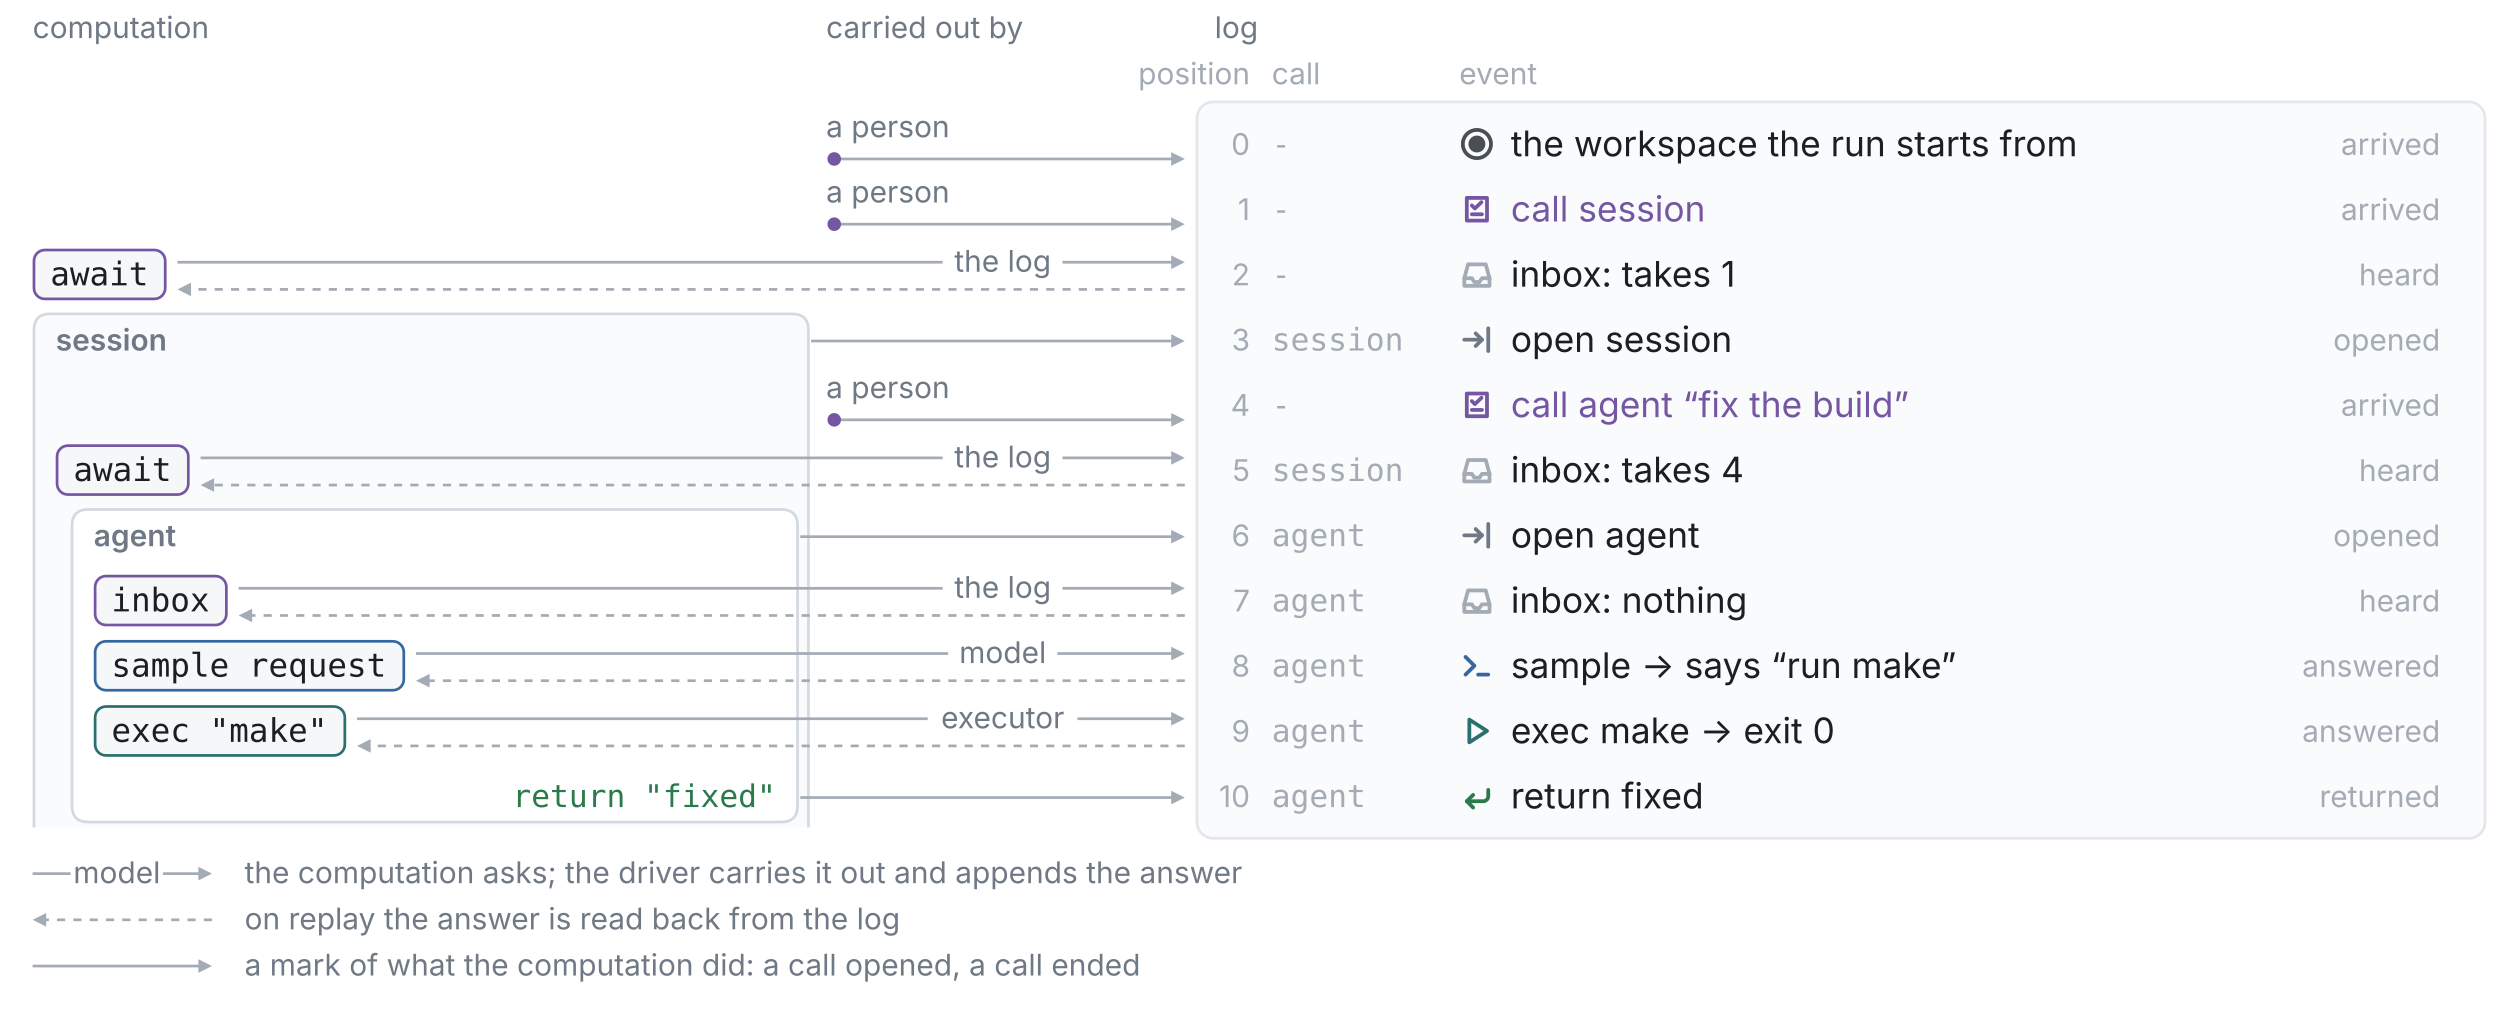
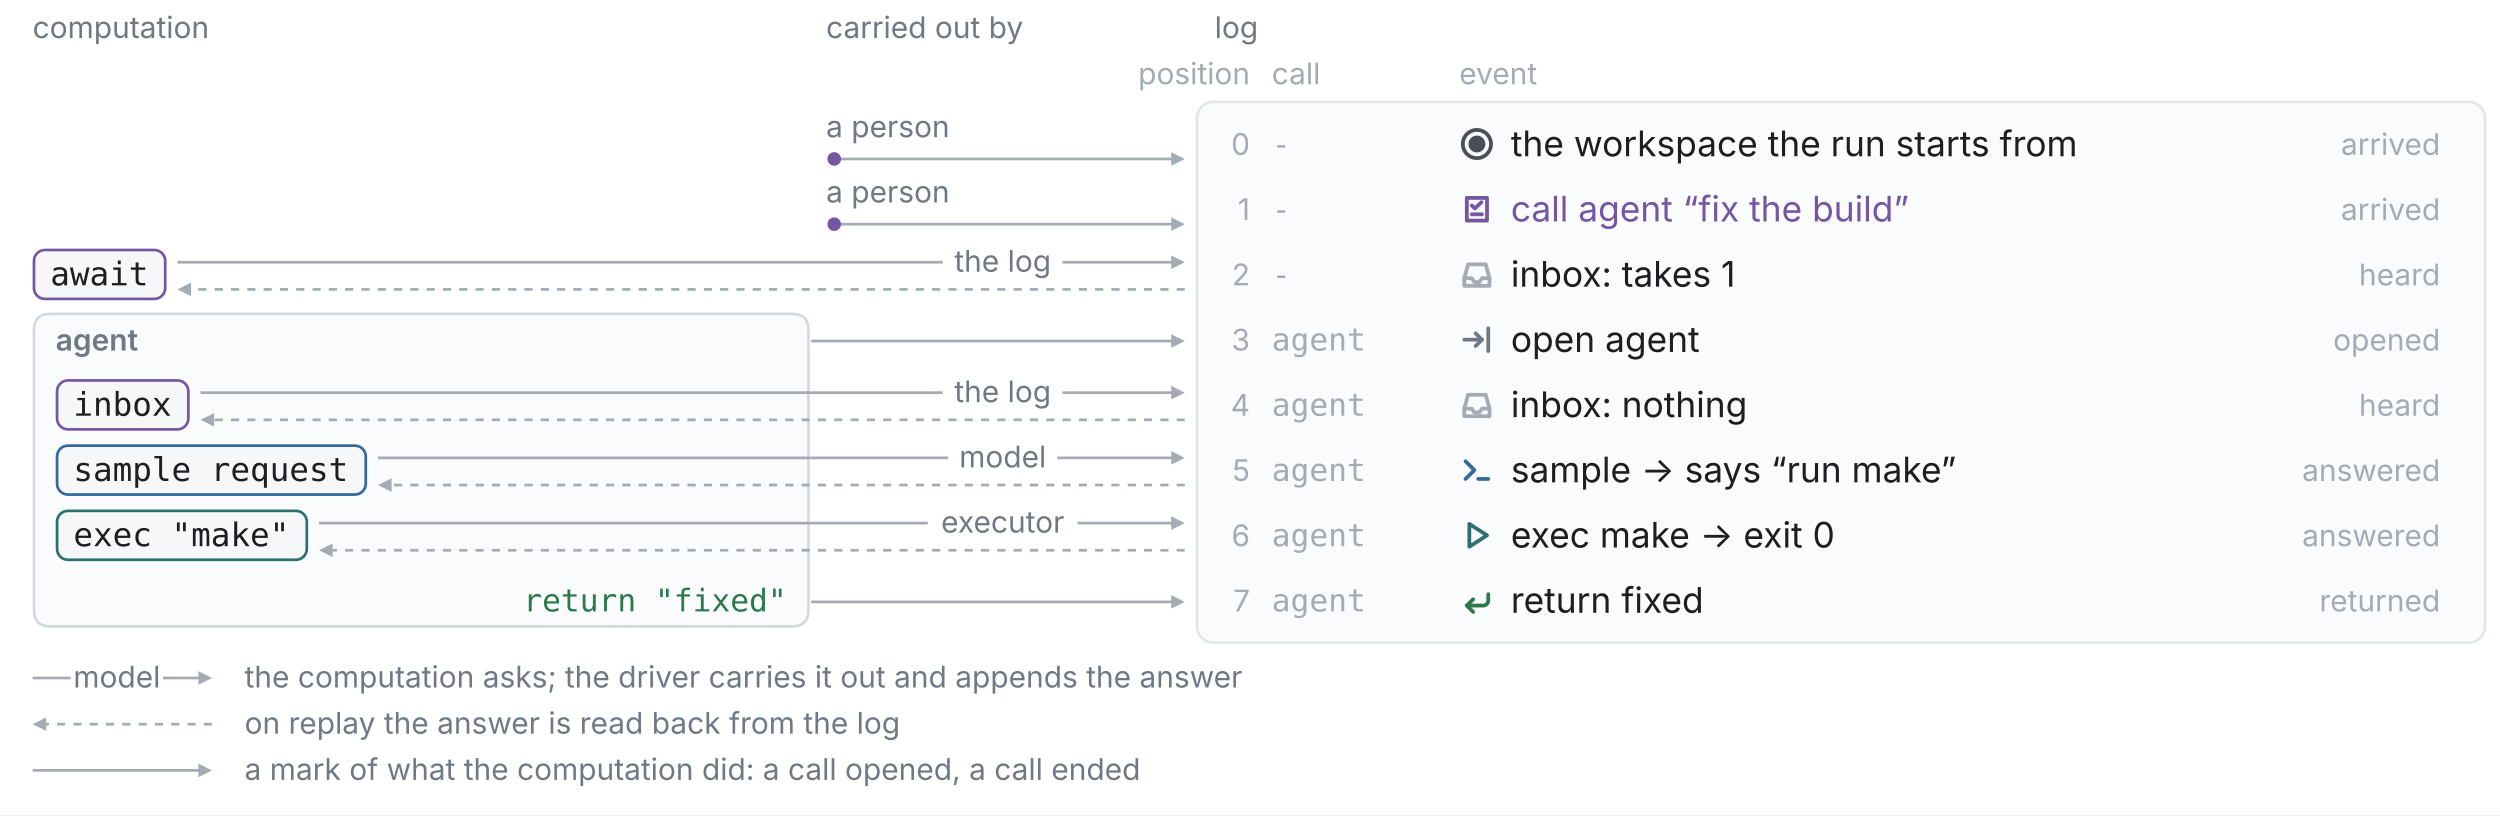
- <svg xmlns="http://www.w3.org/2000/svg" viewBox="0 0 920 372" width="920" height="372">
+ <svg xmlns="http://www.w3.org/2000/svg" viewBox="0 0 920 300" width="920" height="300">
  <style>text{font-family:-apple-system, BlinkMacSystemFont, 'Segoe UI', system-ui, sans-serif;font-size:13px;fill:#1c1e21}.m{font-family:ui-monospace, SFMono-Regular, Menlo, Consolas, monospace}.s{font-size:11px;fill:#6f7985}.f{font-size:11px;fill:#a3abb5}.b{font-weight:600}.n{font-variant-numeric:tabular-nums}.fr{font-family:ui-monospace, SFMono-Regular, Menlo, Consolas, monospace;font-size:11.5px;fill:#a3abb5}.ch{font-family:ui-monospace, SFMono-Regular, Menlo, Consolas, monospace;font-size:12px}.e{font-family:ui-monospace, SFMono-Regular, Menlo, Consolas, monospace;font-size:11.5px}.a{stroke:#a3abb5;fill:none}.d{stroke-dasharray:3 3}.bx{stroke:#d3d9e0;fill:none}</style>
-   <rect width="920" height="372" fill="#fff" />
+   <rect width="920" height="300" fill="#fff" />
  <text x="12" y="14" class="s">computation</text>
  <text x="304" y="14" class="s">carried out by</text>
  <text x="447" y="14" class="s">log</text>
  <text x="460" y="31" class="f" text-anchor="end">position</text>
  <text x="468" y="31" class="f">call</text>
  <text x="537" y="31" class="f">event</text>
-   <rect x="440.5" y="37.5" width="474" height="271" rx="6" fill="#fafbfc" stroke="#e3e6ea" />
-   <path fill="#fafbfc" d="M12.5,304.5V121.5Q12.5,115.5 18.5,115.5H291.5Q297.5,115.5 297.5,121.5V304.5H12.5Z" />
-   <path class="bx" d="M12.5,304.5V121.5Q12.5,115.5 18.5,115.5H291.5Q297.5,115.5 297.5,121.5V304.5" />
-   <path fill="#fff" d="M26.5,296.5V193.5Q26.5,187.5 32.5,187.5H287.5Q293.5,187.5 293.5,193.5V296.5Q293.5,302.5 287.5,302.5H32.5Q26.5,302.5 26.5,296.5Z" />
-   <path class="bx" d="M26.5,296.5V193.5Q26.5,187.5 32.5,187.5H287.5Q293.5,187.5 293.5,193.5V296.5Q293.5,302.5 287.5,302.5H32.5Q26.5,302.5 26.5,296.5" />
+   <rect x="440.5" y="37.5" width="474" height="199" rx="6" fill="#fafbfc" stroke="#e3e6ea" />
+   <path fill="#fafbfc" d="M12.5,224.5V121.5Q12.5,115.5 18.5,115.5H291.5Q297.5,115.5 297.5,121.5V224.5Q297.5,230.5 291.5,230.5H18.5Q12.5,230.5 12.5,224.5Z" />
+   <path class="bx" d="M12.5,224.5V121.5Q12.5,115.5 18.5,115.5H291.5Q297.5,115.5 297.5,121.5V224.5Q297.5,230.5 291.5,230.5H18.5Q12.5,230.5 12.5,224.5" />
  <text x="460" y="57" class="f n" text-anchor="end">0</text>
  <text x="468" y="57" class="fr">-</text>
  <g transform="translate(537,46.5) scale(0.9286)" stroke="#4a4f57" fill="#4a4f57" stroke-width="1.5" stroke-linecap="round" stroke-linejoin="round">
    <circle cx="7" cy="7" r="2.6" />
    <circle cx="7" cy="7" r="5.6" fill="none" />
  </g>
  <text x="556" y="57.5">the workspace the run starts from</text>
  <text x="898" y="57" class="f" text-anchor="end">arrived</text>
  <text x="304" y="50.5" class="s">a person</text>
  <path class="a" d="M307,58.5H432" />
  <path fill="#a3abb5" d="M436,58.5l-5,-2.5v5z" />
  <circle cx="307" cy="58.5" r="2.5" fill="#7556a3" />
  <text x="460" y="81" class="f n" text-anchor="end">1</text>
  <text x="468" y="81" class="fr">-</text>
  <g transform="translate(537,70.5) scale(0.9286)" stroke="#7556a3" fill="#7556a3" stroke-width="1.5" stroke-linecap="round" stroke-linejoin="round">
    <path d="M3 2.5h8v9H3z" fill="none" />
    <path d="M5 5.5l1.2 1.2L8.8 4.2M5 9h4" fill="none" />
  </g>
-   <text x="556" y="81.5" style="fill:#7556a3">call session</text>
+   <text x="556" y="81.5" style="fill:#7556a3">call agent “fix the build”</text>
  <text x="898" y="81" class="f" text-anchor="end">arrived</text>
  <text x="304" y="74.5" class="s">a person</text>
  <path class="a" d="M307,82.5H432" />
  <path fill="#a3abb5" d="M436,82.5l-5,-2.5v5z" />
  <circle cx="307" cy="82.5" r="2.5" fill="#7556a3" />
  <text x="460" y="105" class="f n" text-anchor="end">2</text>
  <text x="468" y="105" class="fr">-</text>
  <g transform="translate(537,94.5) scale(0.9286)" stroke="#a3abb5" fill="#a3abb5" stroke-width="1.5" stroke-linecap="round" stroke-linejoin="round">
    <path d="M2 8.5h3l1 1.5h2l1-1.5h3" fill="none" />
    <path d="M2 8.5L3.5 3h7L12 8.5v3H2z" fill="none" />
  </g>
  <text x="556" y="105.5">inbox: takes 1</text>
  <text x="898" y="105" class="f" text-anchor="end">heard</text>
  <rect x="12.5" y="92.0" width="48.3" height="18" rx="4" fill="#f6f7f9" stroke="#7556a3" />
  <text x="18.5" y="105" class="ch">await</text>
  <path class="a" d="M65.3,96.5H432" />
  <path fill="#a3abb5" d="M436,96.5l-5,-2.5v5z" />
  <rect x="346.9" y="90.0" width="44.1" height="13" fill="#fff" />
  <text x="369" y="100" class="s" text-anchor="middle">the log</text>
  <path class="a d" d="M436,106.5H69.3" />
  <path fill="#a3abb5" d="M65.3,106.5l5,-2.5v5z" />
  <text x="460" y="129" class="f n" text-anchor="end">3</text>
-   <text x="468" y="129" class="fr">session</text>
+   <text x="468" y="129" class="fr">agent</text>
  <g transform="translate(537,118.5) scale(0.9286)" stroke="#6f7985" fill="#6f7985" stroke-width="1.5" stroke-linecap="round" stroke-linejoin="round">
    <path d="M2 7h7" fill="none" />
    <path d="M6.5 4.5L9 7l-2.5 2.5" fill="none" />
    <path d="M11.5 2.5v9" fill="none" />
  </g>
-   <text x="556" y="129.5">open session</text>
+   <text x="556" y="129.5">open agent</text>
  <text x="898" y="129" class="f" text-anchor="end">opened</text>
-   <text x="20.5" y="129" class="s b">session</text>
+   <text x="20.5" y="129" class="s b">agent</text>
  <path class="a" d="M298.5,125.5H432" />
  <path fill="#a3abb5" d="M436,125.5l-5,-2.5v5z" />
  <text x="460" y="153" class="f n" text-anchor="end">4</text>
-   <text x="468" y="153" class="fr">-</text>
-   <g transform="translate(537,142.5) scale(0.9286)" stroke="#7556a3" fill="#7556a3" stroke-width="1.5" stroke-linecap="round" stroke-linejoin="round">
-     <path d="M3 2.5h8v9H3z" fill="none" />
-     <path d="M5 5.5l1.2 1.2L8.8 4.2M5 9h4" fill="none" />
-   </g>
-   <text x="556" y="153.5" style="fill:#7556a3">call agent “fix the build”</text>
-   <text x="898" y="153" class="f" text-anchor="end">arrived</text>
-   <text x="304" y="146.5" class="s">a person</text>
-   <path class="a" d="M307,154.5H432" />
-   <path fill="#a3abb5" d="M436,154.5l-5,-2.5v5z" />
-   <circle cx="307" cy="154.5" r="2.5" fill="#7556a3" />
-   <text x="460" y="177" class="f n" text-anchor="end">5</text>
-   <text x="468" y="177" class="fr">session</text>
-   <g transform="translate(537,166.5) scale(0.9286)" stroke="#a3abb5" fill="#a3abb5" stroke-width="1.5" stroke-linecap="round" stroke-linejoin="round">
+   <text x="468" y="153" class="fr">agent</text>
+   <g transform="translate(537,142.5) scale(0.9286)" stroke="#a3abb5" fill="#a3abb5" stroke-width="1.5" stroke-linecap="round" stroke-linejoin="round">
    <path d="M2 8.5h3l1 1.5h2l1-1.5h3" fill="none" />
    <path d="M2 8.5L3.5 3h7L12 8.5v3H2z" fill="none" />
  </g>
-   <text x="556" y="177.5">inbox: takes 4</text>
-   <text x="898" y="177" class="f" text-anchor="end">heard</text>
-   <rect x="21.0" y="164.0" width="48.3" height="18" rx="4" fill="#f6f7f9" stroke="#7556a3" />
-   <text x="27" y="177" class="ch">await</text>
-   <path class="a" d="M73.8,168.5H432" />
-   <path fill="#a3abb5" d="M436,168.5l-5,-2.5v5z" />
-   <rect x="346.9" y="162.0" width="44.1" height="13" fill="#fff" />
-   <text x="369" y="172" class="s" text-anchor="middle">the log</text>
-   <path class="a d" d="M436,178.5H77.8" />
-   <path fill="#a3abb5" d="M73.8,178.5l5,-2.5v5z" />
-   <text x="460" y="201" class="f n" text-anchor="end">6</text>
-   <text x="468" y="201" class="fr">agent</text>
-   <g transform="translate(537,190.5) scale(0.9286)" stroke="#6f7985" fill="#6f7985" stroke-width="1.5" stroke-linecap="round" stroke-linejoin="round">
-     <path d="M2 7h7" fill="none" />
-     <path d="M6.5 4.5L9 7l-2.5 2.5" fill="none" />
-     <path d="M11.5 2.5v9" fill="none" />
-   </g>
-   <text x="556" y="201.5">open agent</text>
-   <text x="898" y="201" class="f" text-anchor="end">opened</text>
-   <text x="34.5" y="201" class="s b">agent</text>
-   <path class="a" d="M294.5,197.5H432" />
-   <path fill="#a3abb5" d="M436,197.5l-5,-2.5v5z" />
-   <text x="460" y="225" class="f n" text-anchor="end">7</text>
-   <text x="468" y="225" class="fr">agent</text>
-   <g transform="translate(537,214.5) scale(0.9286)" stroke="#a3abb5" fill="#a3abb5" stroke-width="1.5" stroke-linecap="round" stroke-linejoin="round">
-     <path d="M2 8.5h3l1 1.5h2l1-1.5h3" fill="none" />
-     <path d="M2 8.5L3.5 3h7L12 8.5v3H2z" fill="none" />
-   </g>
-   <text x="556" y="225.5">inbox: nothing</text>
-   <text x="898" y="225" class="f" text-anchor="end">heard</text>
-   <rect x="35.0" y="212.0" width="48.3" height="18" rx="4" fill="#f6f7f9" stroke="#7556a3" />
-   <text x="41" y="225" class="ch">inbox</text>
-   <path class="a" d="M87.8,216.5H432" />
-   <path fill="#a3abb5" d="M436,216.5l-5,-2.5v5z" />
-   <rect x="346.9" y="210.0" width="44.1" height="13" fill="#fff" />
-   <text x="369" y="220" class="s" text-anchor="middle">the log</text>
-   <path class="a d" d="M436,226.5H91.8" />
-   <path fill="#a3abb5" d="M87.8,226.5l5,-2.5v5z" />
-   <text x="460" y="249" class="f n" text-anchor="end">8</text>
-   <text x="468" y="249" class="fr">agent</text>
-   <g transform="translate(537,238.5) scale(0.9286)" stroke="#3567a0" fill="#3567a0" stroke-width="1.5" stroke-linecap="round" stroke-linejoin="round">
+   <text x="556" y="153.5">inbox: nothing</text>
+   <text x="898" y="153" class="f" text-anchor="end">heard</text>
+   <rect x="21.0" y="140.0" width="48.3" height="18" rx="4" fill="#f6f7f9" stroke="#7556a3" />
+   <text x="27" y="153" class="ch">inbox</text>
+   <path class="a" d="M73.8,144.5H432" />
+   <path fill="#a3abb5" d="M436,144.5l-5,-2.5v5z" />
+   <rect x="346.9" y="138.0" width="44.1" height="13" fill="#fff" />
+   <text x="369" y="148" class="s" text-anchor="middle">the log</text>
+   <path class="a d" d="M436,154.5H77.8" />
+   <path fill="#a3abb5" d="M73.8,154.5l5,-2.5v5z" />
+   <text x="460" y="177" class="f n" text-anchor="end">5</text>
+   <text x="468" y="177" class="fr">agent</text>
+   <g transform="translate(537,166.5) scale(0.9286)" stroke="#3567a0" fill="#3567a0" stroke-width="1.5" stroke-linecap="round" stroke-linejoin="round">
    <path d="M2.5 3.5L6 7l-3.5 3.5" fill="none" />
    <path d="M7.5 10.5h4" fill="none" />
  </g>
-   <text x="556" y="249.5">sample → says “run make”</text>
-   <text x="898" y="249" class="f" text-anchor="end">answered</text>
-   <rect x="35.0" y="236.0" width="113.6" height="18" rx="4" fill="#f6f7f9" stroke="#3567a0" />
-   <text x="41" y="249" class="ch">sample request</text>
-   <path class="a" d="M153.1,240.5H432" />
-   <path fill="#a3abb5" d="M436,240.5l-5,-2.5v5z" />
-   <rect x="348.9" y="234.0" width="40.2" height="13" fill="#fff" />
-   <text x="369" y="244" class="s" text-anchor="middle">model</text>
-   <path class="a d" d="M436,250.5H157.1" />
-   <path fill="#a3abb5" d="M153.1,250.5l5,-2.5v5z" />
-   <text x="460" y="273" class="f n" text-anchor="end">9</text>
-   <text x="468" y="273" class="fr">agent</text>
-   <g transform="translate(537,262.5) scale(0.9286)" stroke="#2b6f6f" fill="#2b6f6f" stroke-width="1.5" stroke-linecap="round" stroke-linejoin="round">
+   <text x="556" y="177.5">sample → says “run make”</text>
+   <text x="898" y="177" class="f" text-anchor="end">answered</text>
+   <rect x="21.0" y="164.0" width="113.6" height="18" rx="4" fill="#f6f7f9" stroke="#3567a0" />
+   <text x="27" y="177" class="ch">sample request</text>
+   <path class="a" d="M139.1,168.5H432" />
+   <path fill="#a3abb5" d="M436,168.5l-5,-2.5v5z" />
+   <rect x="348.9" y="162.0" width="40.2" height="13" fill="#fff" />
+   <text x="369" y="172" class="s" text-anchor="middle">model</text>
+   <path class="a d" d="M436,178.5H143.1" />
+   <path fill="#a3abb5" d="M139.1,178.5l5,-2.5v5z" />
+   <text x="460" y="201" class="f n" text-anchor="end">6</text>
+   <text x="468" y="201" class="fr">agent</text>
+   <g transform="translate(537,190.5) scale(0.9286)" stroke="#2b6f6f" fill="#2b6f6f" stroke-width="1.5" stroke-linecap="round" stroke-linejoin="round">
    <path d="M4 2.5l7 4.5-7 4.5z" fill="none" />
  </g>
-   <text x="556" y="273.5">exec make → exit 0</text>
-   <text x="898" y="273" class="f" text-anchor="end">answered</text>
-   <rect x="35.0" y="260.0" width="91.9" height="18" rx="4" fill="#f6f7f9" stroke="#2b6f6f" />
-   <text x="41" y="273" class="ch">exec "make"</text>
-   <path class="a" d="M131.4,264.5H432" />
-   <path fill="#a3abb5" d="M436,264.5l-5,-2.5v5z" />
-   <rect x="341.4" y="258.0" width="55.1" height="13" fill="#fff" />
-   <text x="369" y="268" class="s" text-anchor="middle">executor</text>
-   <path class="a d" d="M436,274.5H135.4" />
-   <path fill="#a3abb5" d="M131.4,274.5l5,-2.5v5z" />
-   <text x="460" y="297" class="f n" text-anchor="end">10</text>
-   <text x="468" y="297" class="fr">agent</text>
-   <g transform="translate(537,286.5) scale(0.9286)" stroke="#2a7a4b" fill="#2a7a4b" stroke-width="1.5" stroke-linecap="round" stroke-linejoin="round">
+   <text x="556" y="201.5">exec make → exit 0</text>
+   <text x="898" y="201" class="f" text-anchor="end">answered</text>
+   <rect x="21.0" y="188.0" width="91.9" height="18" rx="4" fill="#f6f7f9" stroke="#2b6f6f" />
+   <text x="27" y="201" class="ch">exec "make"</text>
+   <path class="a" d="M117.4,192.5H432" />
+   <path fill="#a3abb5" d="M436,192.5l-5,-2.5v5z" />
+   <rect x="341.4" y="186.0" width="55.1" height="13" fill="#fff" />
+   <text x="369" y="196" class="s" text-anchor="middle">executor</text>
+   <path class="a d" d="M436,202.5H121.4" />
+   <path fill="#a3abb5" d="M117.4,202.5l5,-2.5v5z" />
+   <text x="460" y="225" class="f n" text-anchor="end">7</text>
+   <text x="468" y="225" class="fr">agent</text>
+   <g transform="translate(537,214.5) scale(0.9286)" stroke="#2a7a4b" fill="#2a7a4b" stroke-width="1.5" stroke-linecap="round" stroke-linejoin="round">
    <path d="M11.5 4.5v2.5a2 2 0 0 1-2 2H3" fill="none" />
    <path d="M5.5 6.5L3 9l2.5 2.5" fill="none" />
  </g>
-   <text x="556" y="297.5">return fixed</text>
-   <text x="898" y="297" class="f" text-anchor="end">returned</text>
-   <text x="285.5" y="297" class="e" style="fill:#2a7a4b" text-anchor="end">return "fixed"</text>
-   <path class="a" d="M294.5,293.5H432" />
-   <path fill="#a3abb5" d="M436,293.5l-5,-2.5v5z" />
-   <g transform="translate(0,321.5)">
+   <text x="556" y="225.5">return fixed</text>
+   <text x="898" y="225" class="f" text-anchor="end">returned</text>
+   <text x="289.5" y="225" class="e" style="fill:#2a7a4b" text-anchor="end">return "fixed"</text>
+   <path class="a" d="M298.5,221.5H432" />
+   <path fill="#a3abb5" d="M436,221.5l-5,-2.5v5z" />
+   <g transform="translate(0,249.5)">
    <path class="a" d="M12,0H74" />
    <path fill="#a3abb5" d="M78,0l-5,-2.5v5z" />
    <rect x="26" y="-7" width="34" height="13" fill="#fff" />
    <text x="43" y="3.5" class="s" text-anchor="middle">model</text>
  </g>
-   <text x="90" y="325" class="s">the computation asks; the driver carries it out and appends the answer</text>
-   <g transform="translate(0,338.5)">
+   <text x="90" y="253" class="s">the computation asks; the driver carries it out and appends the answer</text>
+   <g transform="translate(0,266.5)">
    <path class="a d" d="M78,0H16" />
    <path fill="#a3abb5" d="M12,0l5,-2.5v5z" />
  </g>
-   <text x="90" y="342" class="s">on replay the answer is read back from the log</text>
-   <g transform="translate(0,355.5)">
+   <text x="90" y="270" class="s">on replay the answer is read back from the log</text>
+   <g transform="translate(0,283.5)">
    <path class="a" d="M12,0H74" />
    <path fill="#a3abb5" d="M78,0l-5,-2.5v5z" />
  </g>
-   <text x="90" y="359" class="s">a mark of what the computation did: a call opened, a call ended</text>
+   <text x="90" y="287" class="s">a mark of what the computation did: a call opened, a call ended</text>
</svg>
